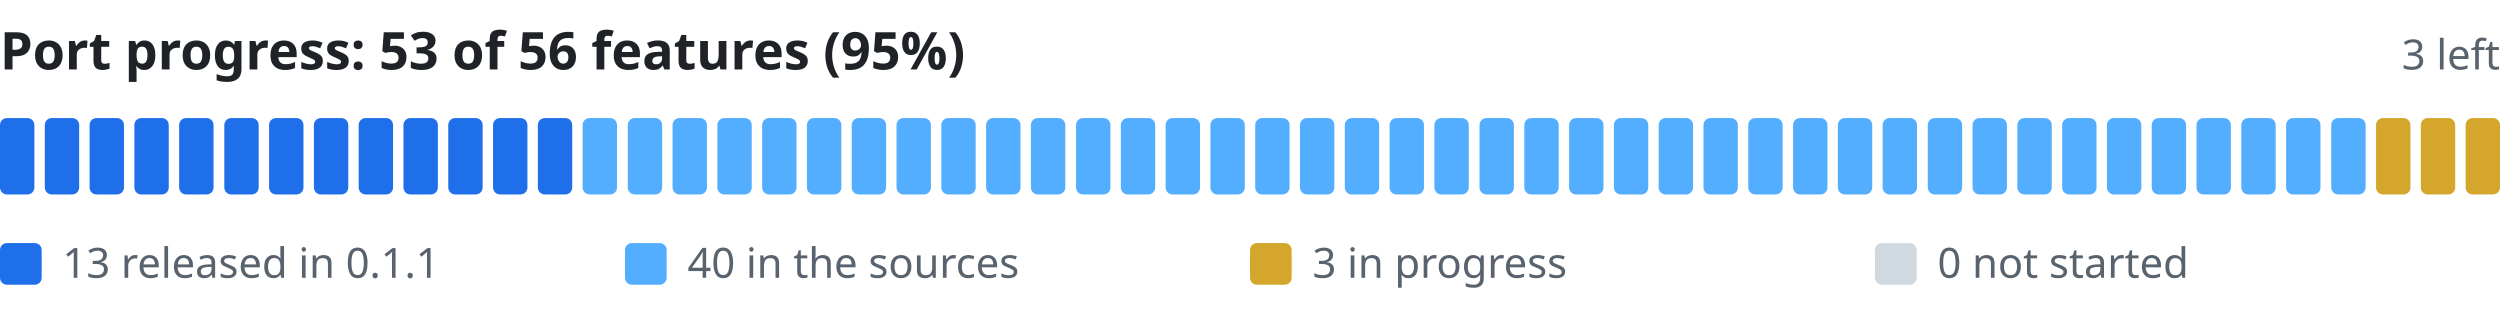
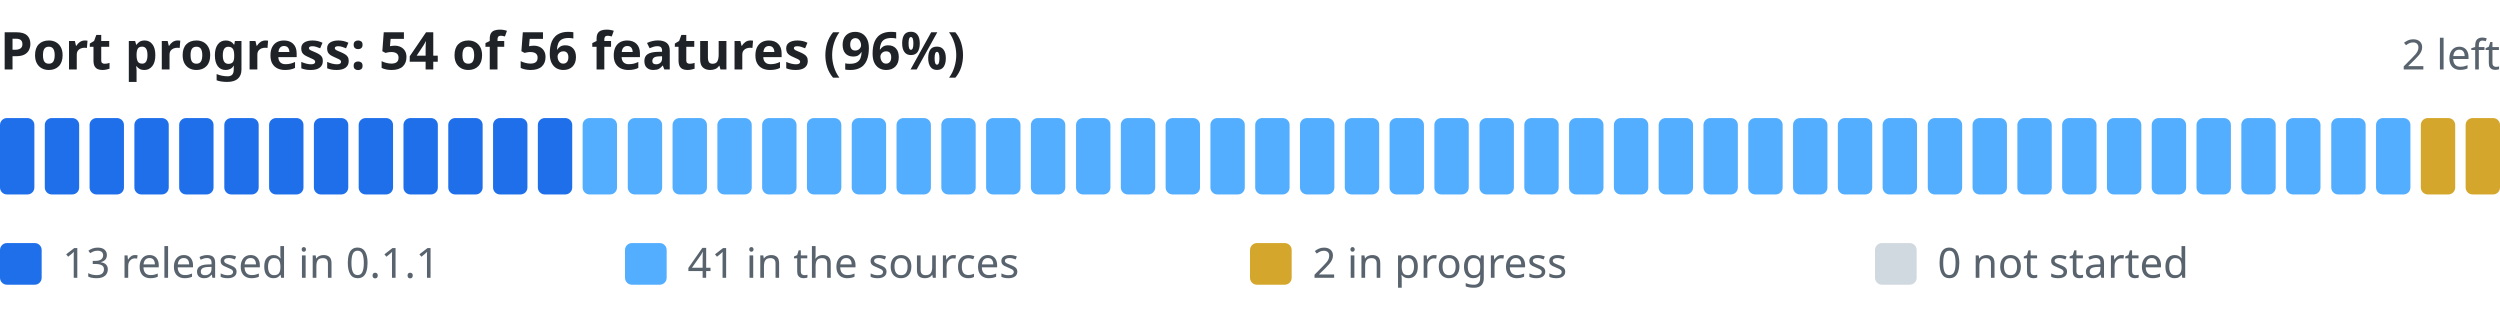
- <svg xmlns="http://www.w3.org/2000/svg" width="720" height="92" viewBox="0 0 720 92" role="img" aria-label="53 of 56 features done, 3 left">
+ <svg xmlns="http://www.w3.org/2000/svg" width="720" height="92" viewBox="0 0 720 92" role="img" aria-label="54 of 56 features done, 2 left">
  <style>
text { font-family: -apple-system, "Segoe UI", "Noto Sans", Helvetica, Arial, sans-serif; fill: #1f2328; }
.title { font-size: 15px; font-weight: 600; }
.small { font-size: 12px; fill: #59636e; }
.released { fill: #1f6feb; }
.sources { fill: #54aeff; }
.doing { fill: #d4a72c; }
.left { fill: #d1d9e0; }
@media (prefers-color-scheme: dark) {
  text { fill: #f0f6fc; }
  .small { fill: #9198a1; }
  .released { fill: #4493f8; }
  .sources { fill: #1f4f8f; }
  .doing { fill: #bb8009; }
  .left { fill: #3d444d; }
}
</style>
-   <text class="title" x="0" y="20">Port progress: 53 of 56 features (95%)</text>
-   <text class="small" x="720" y="20" text-anchor="end">3 left</text>
+   <text class="title" x="0" y="20">Port progress: 54 of 56 features (96%)</text>
+   <text class="small" x="720" y="20" text-anchor="end">2 left</text>
  <rect class="released" x="0.0" y="34" width="9.9" height="22" rx="2" />
  <rect class="released" x="12.9" y="34" width="9.9" height="22" rx="2" />
  <rect class="released" x="25.8" y="34" width="9.9" height="22" rx="2" />
  <rect class="released" x="38.7" y="34" width="9.9" height="22" rx="2" />
  <rect class="released" x="51.6" y="34" width="9.9" height="22" rx="2" />
  <rect class="released" x="64.6" y="34" width="9.9" height="22" rx="2" />
  <rect class="released" x="77.5" y="34" width="9.9" height="22" rx="2" />
  <rect class="released" x="90.4" y="34" width="9.9" height="22" rx="2" />
  <rect class="released" x="103.3" y="34" width="9.9" height="22" rx="2" />
  <rect class="released" x="116.2" y="34" width="9.9" height="22" rx="2" />
  <rect class="released" x="129.1" y="34" width="9.9" height="22" rx="2" />
  <rect class="released" x="142.0" y="34" width="9.9" height="22" rx="2" />
  <rect class="released" x="154.9" y="34" width="9.9" height="22" rx="2" />
  <rect class="sources" x="167.8" y="34" width="9.9" height="22" rx="2" />
  <rect class="sources" x="180.8" y="34" width="9.9" height="22" rx="2" />
  <rect class="sources" x="193.7" y="34" width="9.9" height="22" rx="2" />
  <rect class="sources" x="206.6" y="34" width="9.9" height="22" rx="2" />
  <rect class="sources" x="219.5" y="34" width="9.9" height="22" rx="2" />
  <rect class="sources" x="232.4" y="34" width="9.9" height="22" rx="2" />
  <rect class="sources" x="245.3" y="34" width="9.9" height="22" rx="2" />
  <rect class="sources" x="258.2" y="34" width="9.9" height="22" rx="2" />
  <rect class="sources" x="271.1" y="34" width="9.9" height="22" rx="2" />
  <rect class="sources" x="284.0" y="34" width="9.9" height="22" rx="2" />
  <rect class="sources" x="296.9" y="34" width="9.9" height="22" rx="2" />
  <rect class="sources" x="309.9" y="34" width="9.9" height="22" rx="2" />
  <rect class="sources" x="322.8" y="34" width="9.9" height="22" rx="2" />
  <rect class="sources" x="335.7" y="34" width="9.9" height="22" rx="2" />
  <rect class="sources" x="348.6" y="34" width="9.9" height="22" rx="2" />
  <rect class="sources" x="361.5" y="34" width="9.9" height="22" rx="2" />
  <rect class="sources" x="374.4" y="34" width="9.9" height="22" rx="2" />
  <rect class="sources" x="387.3" y="34" width="9.9" height="22" rx="2" />
  <rect class="sources" x="400.2" y="34" width="9.9" height="22" rx="2" />
  <rect class="sources" x="413.1" y="34" width="9.9" height="22" rx="2" />
  <rect class="sources" x="426.1" y="34" width="9.9" height="22" rx="2" />
  <rect class="sources" x="439.0" y="34" width="9.9" height="22" rx="2" />
  <rect class="sources" x="451.9" y="34" width="9.9" height="22" rx="2" />
  <rect class="sources" x="464.8" y="34" width="9.9" height="22" rx="2" />
  <rect class="sources" x="477.7" y="34" width="9.9" height="22" rx="2" />
  <rect class="sources" x="490.6" y="34" width="9.9" height="22" rx="2" />
  <rect class="sources" x="503.5" y="34" width="9.9" height="22" rx="2" />
  <rect class="sources" x="516.4" y="34" width="9.9" height="22" rx="2" />
  <rect class="sources" x="529.3" y="34" width="9.9" height="22" rx="2" />
  <rect class="sources" x="542.2" y="34" width="9.9" height="22" rx="2" />
  <rect class="sources" x="555.2" y="34" width="9.9" height="22" rx="2" />
  <rect class="sources" x="568.1" y="34" width="9.9" height="22" rx="2" />
  <rect class="sources" x="581.0" y="34" width="9.9" height="22" rx="2" />
  <rect class="sources" x="593.9" y="34" width="9.9" height="22" rx="2" />
  <rect class="sources" x="606.8" y="34" width="9.9" height="22" rx="2" />
  <rect class="sources" x="619.7" y="34" width="9.9" height="22" rx="2" />
  <rect class="sources" x="632.6" y="34" width="9.9" height="22" rx="2" />
  <rect class="sources" x="645.5" y="34" width="9.9" height="22" rx="2" />
  <rect class="sources" x="658.4" y="34" width="9.9" height="22" rx="2" />
  <rect class="sources" x="671.4" y="34" width="9.9" height="22" rx="2" />
-   <rect class="doing" x="684.3" y="34" width="9.9" height="22" rx="2" />
+   <rect class="sources" x="684.3" y="34" width="9.9" height="22" rx="2" />
  <rect class="doing" x="697.2" y="34" width="9.9" height="22" rx="2" />
  <rect class="doing" x="710.1" y="34" width="9.9" height="22" rx="2" />
  <rect class="released" x="0" y="70" width="12" height="12" rx="2" />
  <text class="small" x="18" y="80">13 released in 0.1.1</text>
  <rect class="sources" x="180" y="70" width="12" height="12" rx="2" />
-   <text class="small" x="198" y="80">40 in the sources</text>
+   <text class="small" x="198" y="80">41 in the sources</text>
  <rect class="doing" x="360" y="70" width="12" height="12" rx="2" />
-   <text class="small" x="378" y="80">3 in progress</text>
+   <text class="small" x="378" y="80">2 in progress</text>
  <rect class="left" x="540" y="70" width="12" height="12" rx="2" />
  <text class="small" x="558" y="80">0 not started</text>
</svg>
